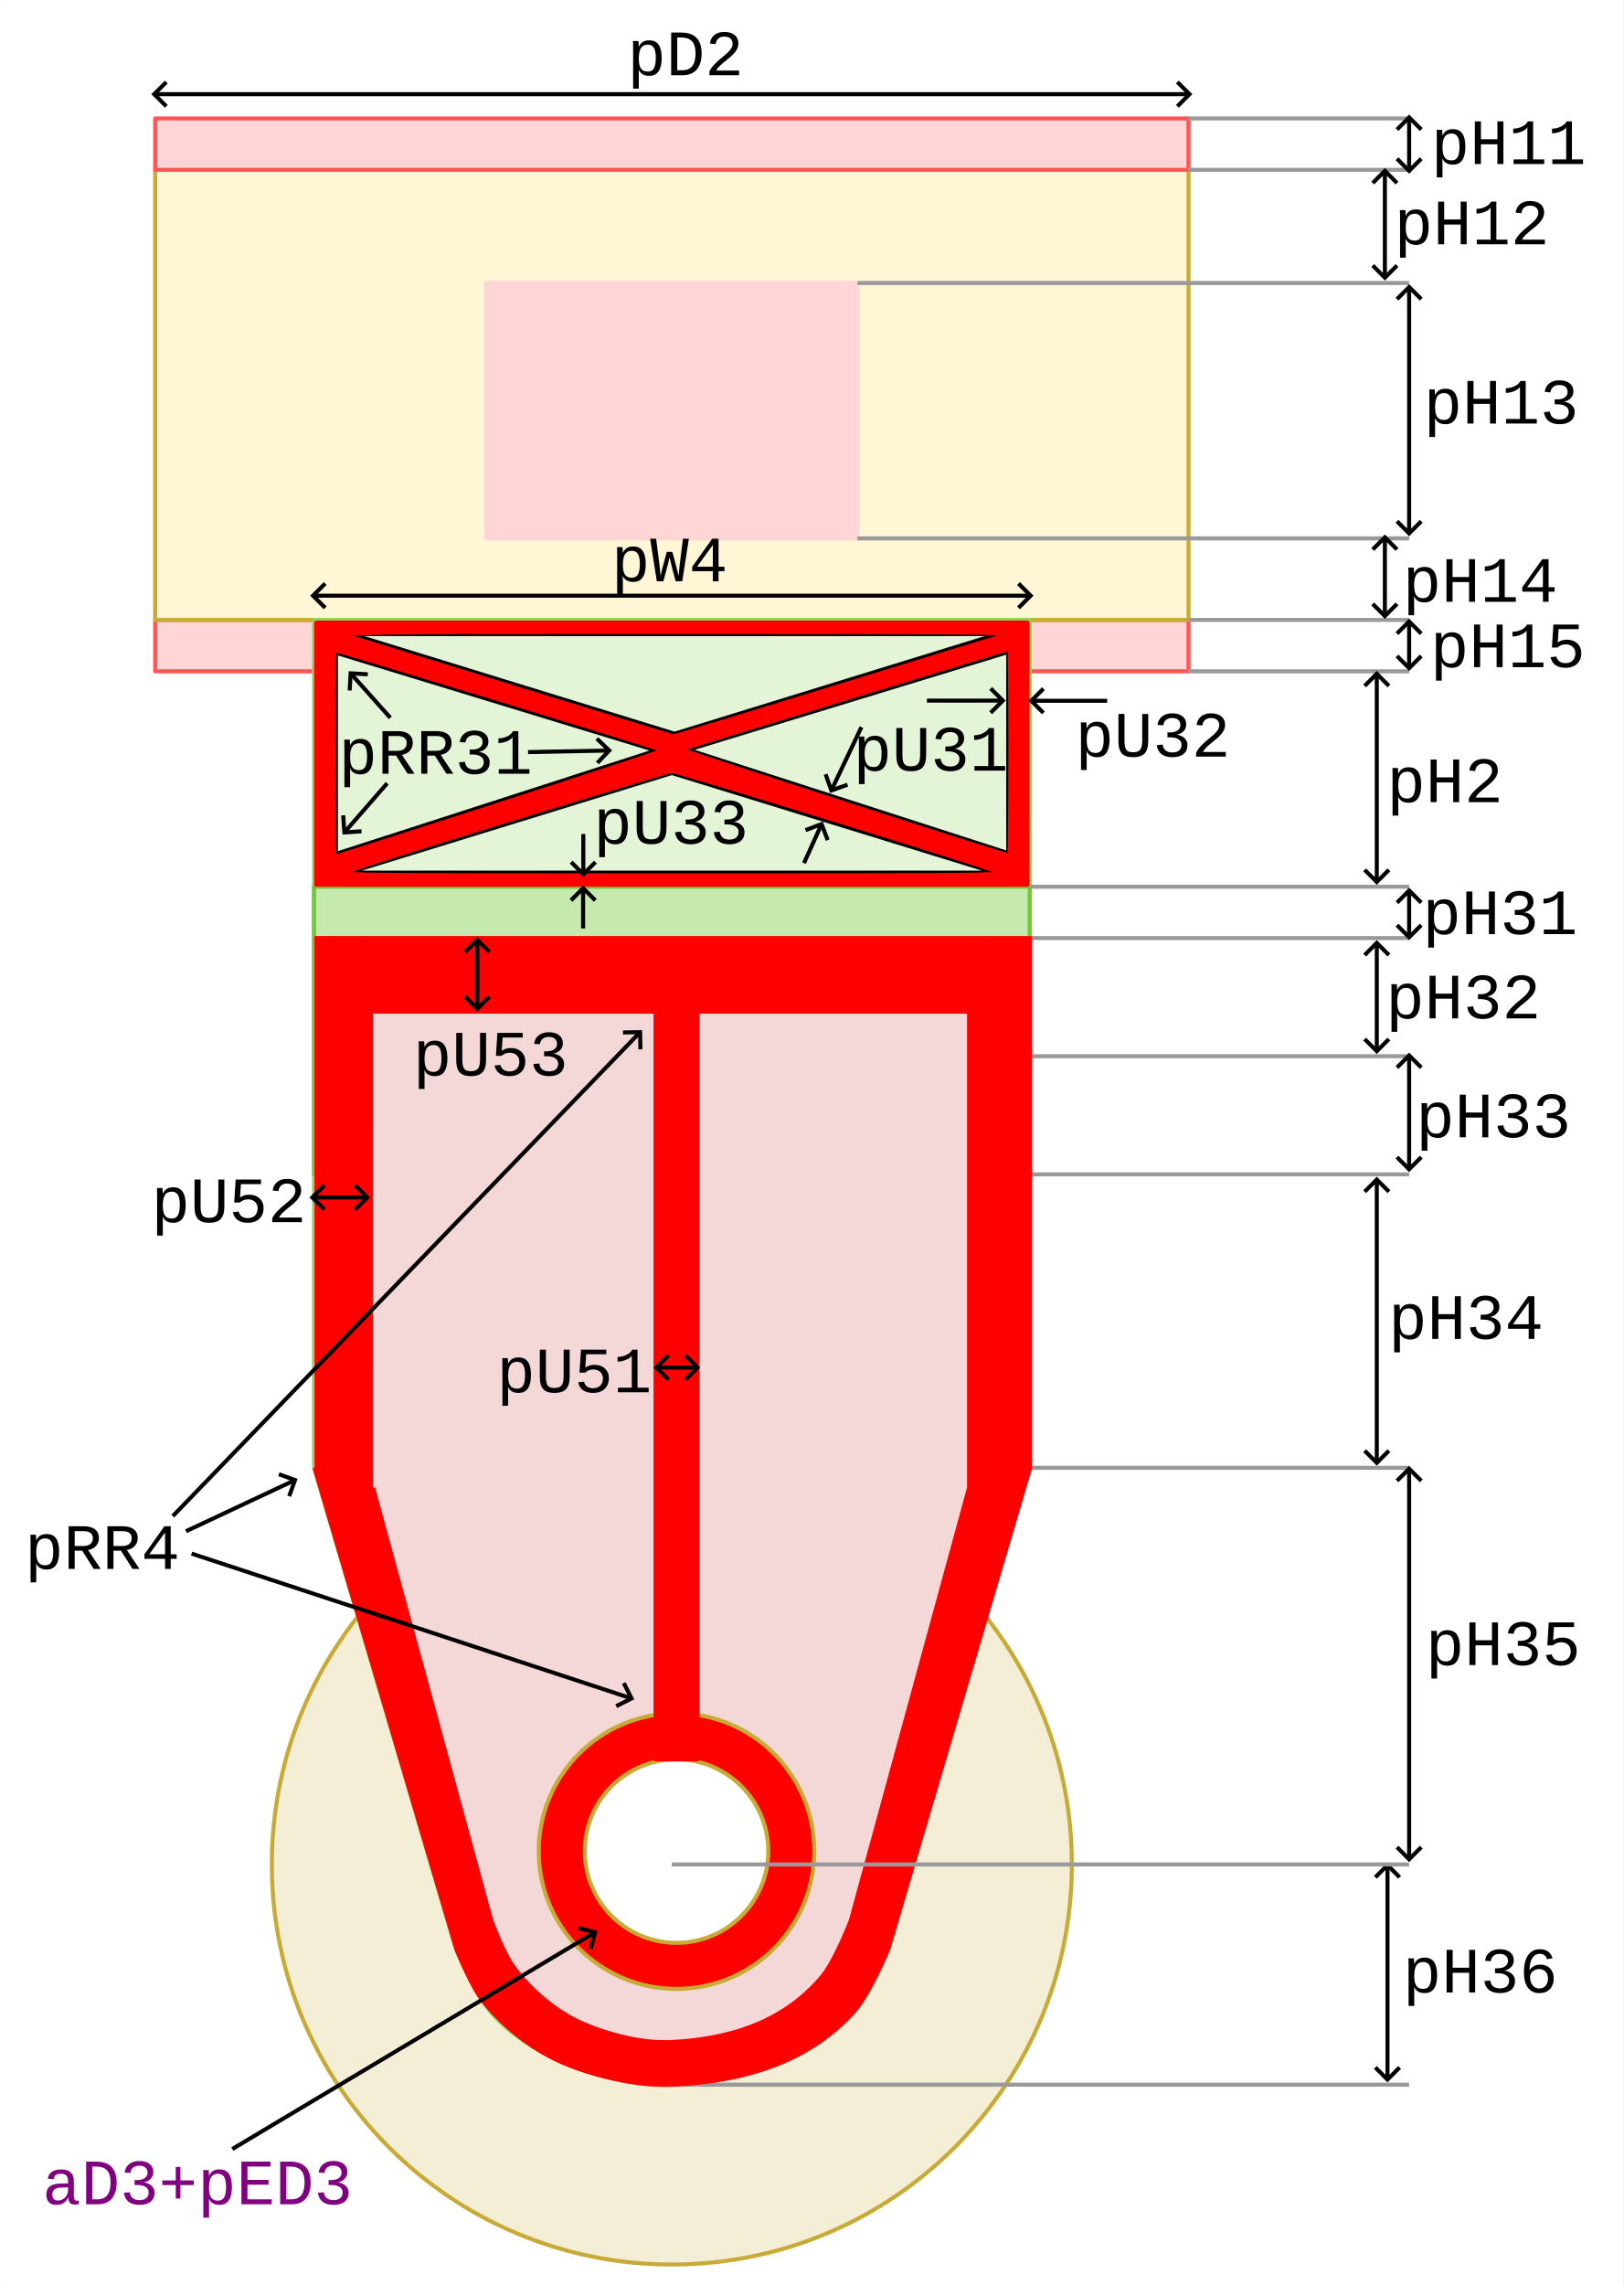
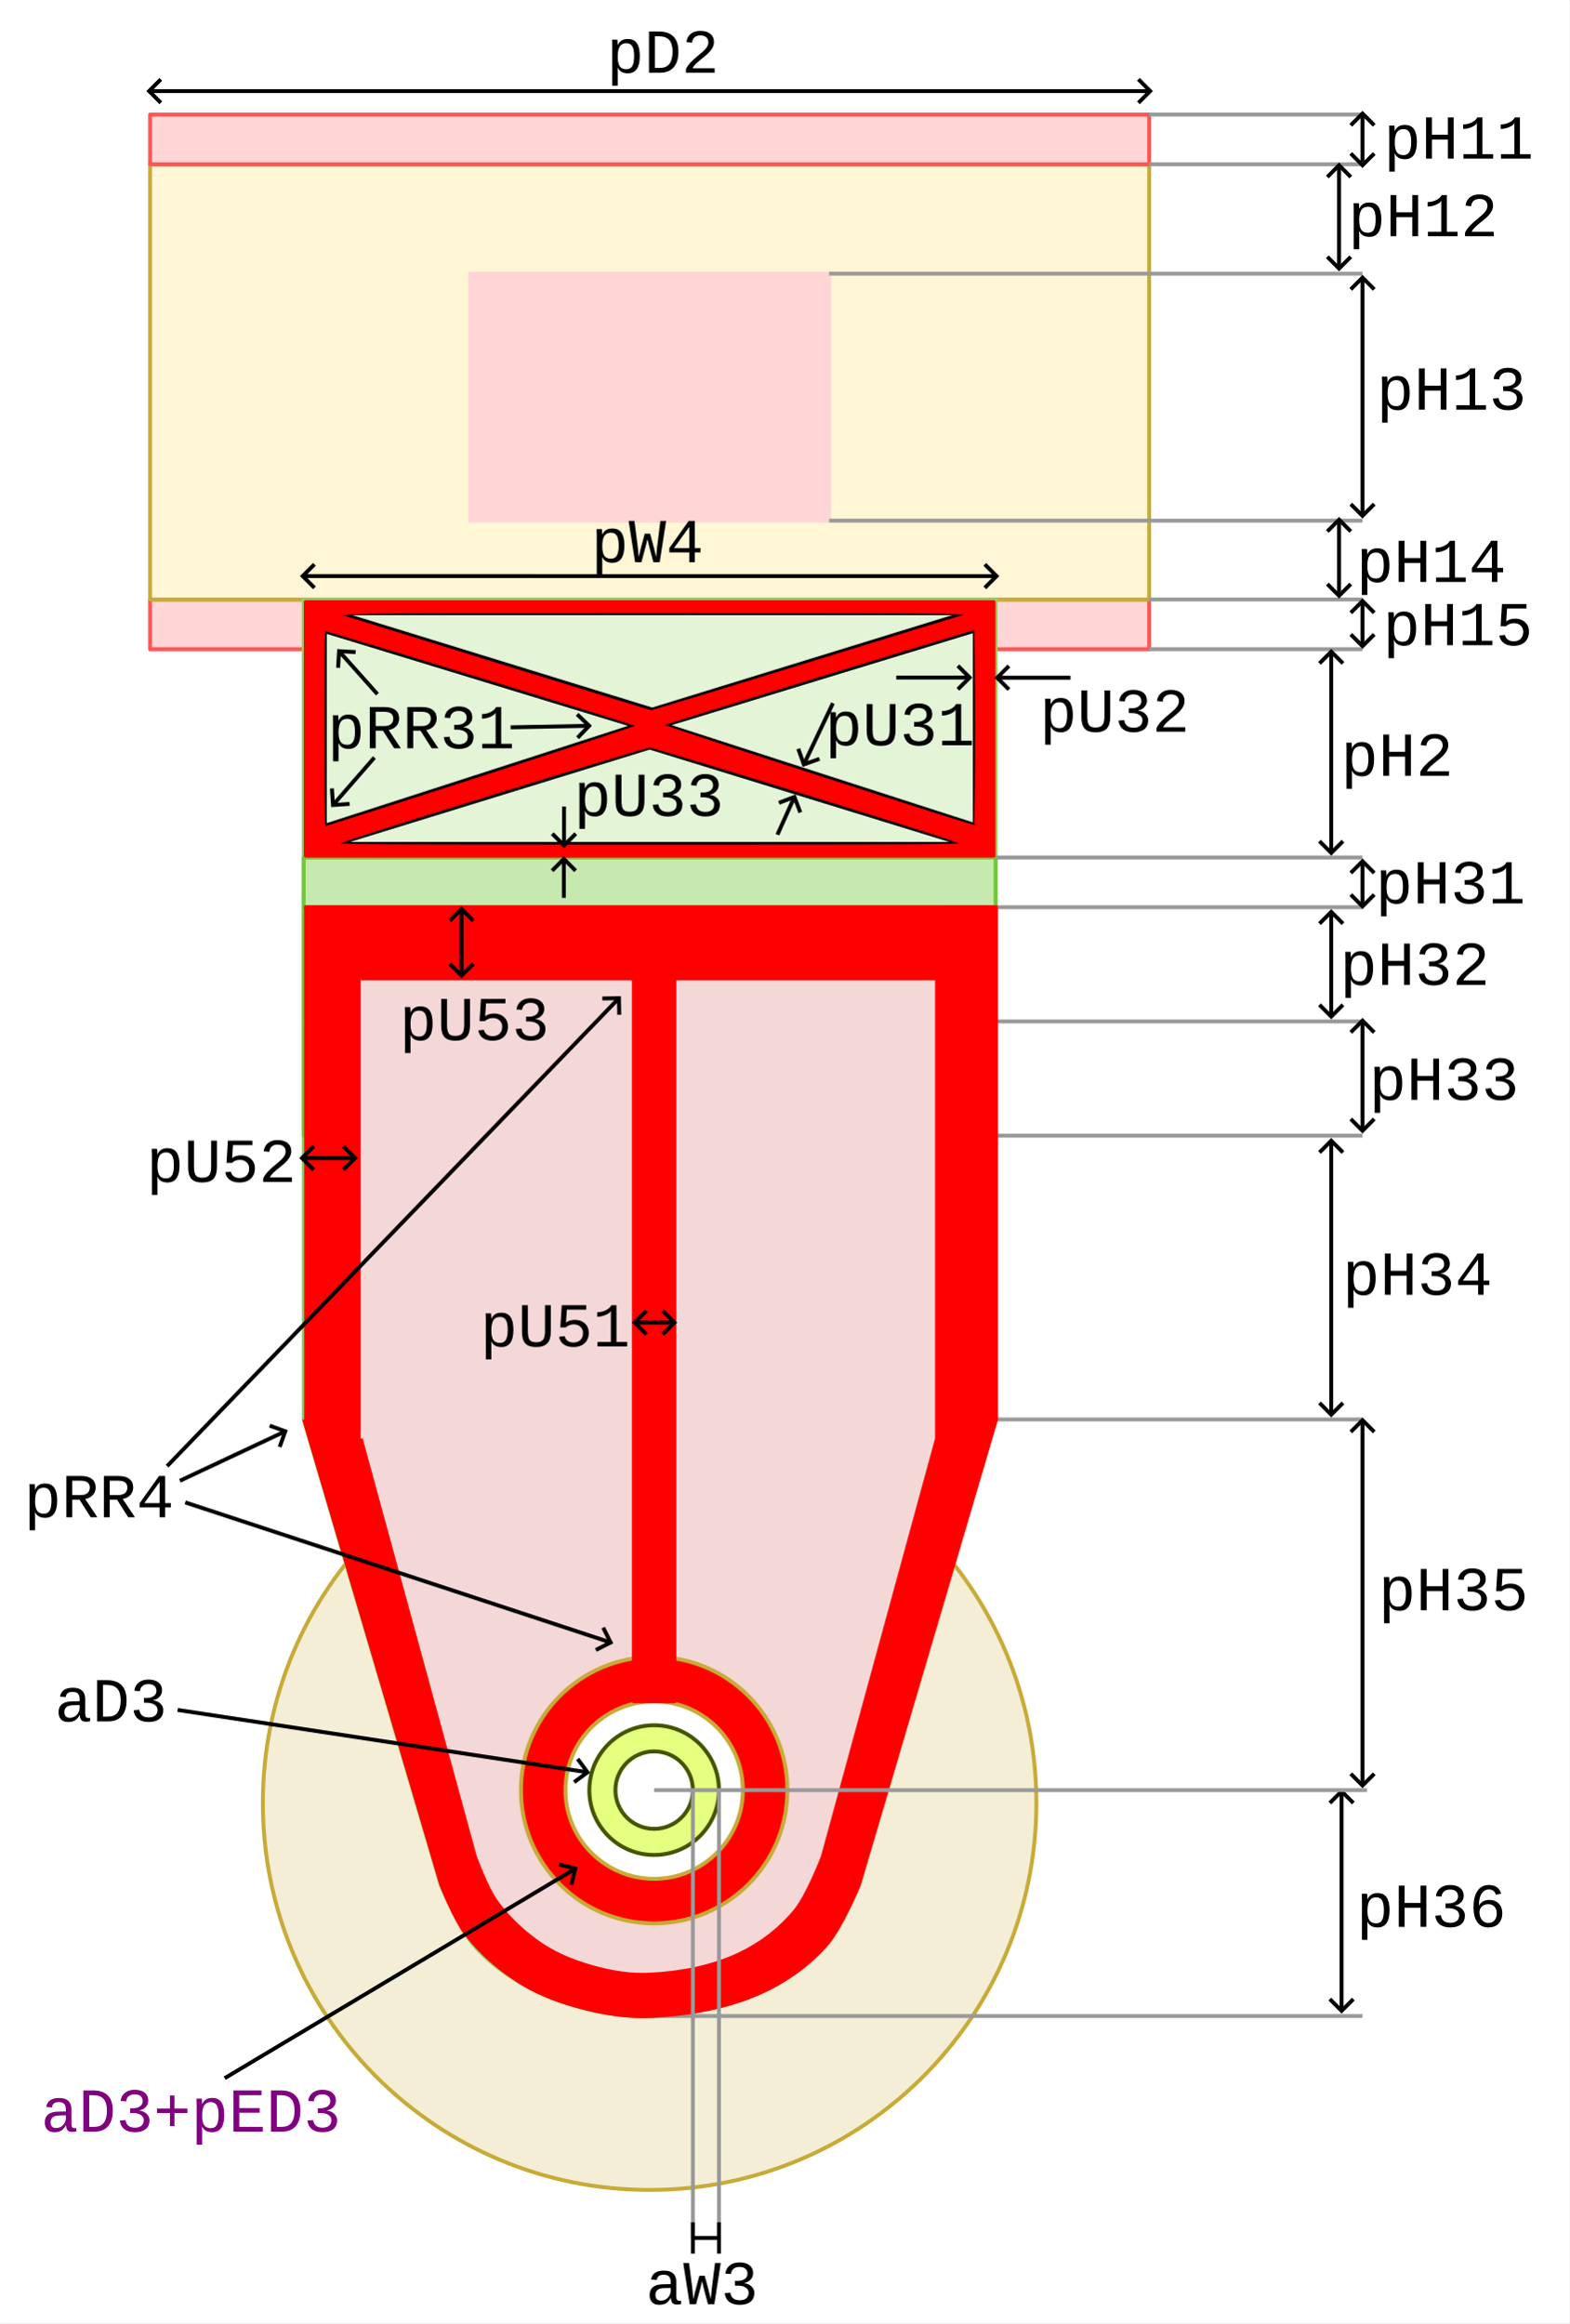
- <svg xmlns="http://www.w3.org/2000/svg" width="401.676" height="565.343" viewBox="0 0 106.277 149.58" version="1.1" id="svg1">
+ <svg xmlns="http://www.w3.org/2000/svg" width="401.676" height="594.334" viewBox="0 0 106.277 157.251" version="1.1" id="svg1">
  <defs id="defs1">
    <rect x="70.967" y="3316.869" width="96.078" height="66.599" id="rect4-7-5" />
    <rect x="91.165" y="3179.303" width="66.599" height="32.923" id="rect92-6" />
    <marker style="overflow:visible" id="ArrowWide-5-6" refX="0" refY="0" orient="auto-start-reverse" markerWidth="1" markerHeight="1" viewBox="0 0 1 1" preserveAspectRatio="xMidYMid">
      <path style="fill:none;stroke:context-stroke;stroke-width:1;stroke-linecap:butt" d="M 3,-3 0,0 3,3" transform="rotate(180,0.125,0)" id="path27-35" />
    </marker>
    <rect x="458.553" y="2773.156" width="70.421" height="42.58" id="rect93-2" />
    <marker style="overflow:visible" id="ArrowWide-4-9" refX="0" refY="0" orient="auto-start-reverse" markerWidth="1" markerHeight="1" viewBox="0 0 1 1" preserveAspectRatio="xMidYMid">
      <path style="fill:none;stroke:context-stroke;stroke-width:1;stroke-linecap:butt" d="M 3,-3 0,0 3,3" transform="rotate(180,0.125,0)" id="path27-7-3" />
    </marker>
    <marker style="overflow:visible" id="ArrowWide-4-4-0" refX="0" refY="0" orient="auto-start-reverse" markerWidth="1" markerHeight="1" viewBox="0 0 1 1" preserveAspectRatio="xMidYMid">
      <path style="fill:none;stroke:context-stroke;stroke-width:1;stroke-linecap:butt" d="M 3,-3 0,0 3,3" transform="rotate(180,0.125,0)" id="path27-7-5-6" />
    </marker>
    <rect x="86.85" y="3008.983" width="42.528" height="36.575" id="rect97-3" />
    <marker style="overflow:visible" id="ArrowWide-4-3-7" refX="0" refY="0" orient="auto-start-reverse" markerWidth="1" markerHeight="1" viewBox="0 0 1 1" preserveAspectRatio="xMidYMid">
      <path style="fill:none;stroke:context-stroke;stroke-width:1;stroke-linecap:butt" d="M 3,-3 0,0 3,3" transform="rotate(180,0.125,0)" id="path27-7-0-5" />
    </marker>
    <marker style="overflow:visible" id="ArrowWide-4-3-3-22" refX="0" refY="0" orient="auto-start-reverse" markerWidth="1" markerHeight="1" viewBox="0 0 1 1" preserveAspectRatio="xMidYMid">
      <path style="fill:none;stroke:context-stroke;stroke-width:1;stroke-linecap:butt" d="M 3,-3 0,0 3,3" transform="rotate(180,0.125,0)" id="path27-7-0-1-89" />
    </marker>
    <marker style="overflow:visible" id="ArrowWide-4-3-9-3" refX="0" refY="0" orient="auto-start-reverse" markerWidth="1" markerHeight="1" viewBox="0 0 1 1" preserveAspectRatio="xMidYMid">
      <path style="fill:none;stroke:context-stroke;stroke-width:1;stroke-linecap:butt" d="M 3,-3 0,0 3,3" transform="rotate(180,0.125,0)" id="path27-7-0-2-6" />
    </marker>
    <marker style="overflow:visible" id="ArrowWide-4-3-3-4-9" refX="0" refY="0" orient="auto-start-reverse" markerWidth="1" markerHeight="1" viewBox="0 0 1 1" preserveAspectRatio="xMidYMid">
      <path style="fill:none;stroke:context-stroke;stroke-width:1;stroke-linecap:butt" d="M 3,-3 0,0 3,3" transform="rotate(180,0.125,0)" id="path27-7-0-1-8-3" />
    </marker>
    <marker style="overflow:visible" id="ArrowWide-4-3-3-2-94" refX="0" refY="0" orient="auto-start-reverse" markerWidth="1" markerHeight="1" viewBox="0 0 1 1" preserveAspectRatio="xMidYMid">
      <path style="fill:none;stroke:context-stroke;stroke-width:1;stroke-linecap:butt" d="M 3,-3 0,0 3,3" transform="rotate(180,0.125,0)" id="path27-7-0-1-6-7" />
    </marker>
    <marker style="overflow:visible" id="ArrowWide-4-3-3-2-9-5" refX="0" refY="0" orient="auto-start-reverse" markerWidth="1" markerHeight="1" viewBox="0 0 1 1" preserveAspectRatio="xMidYMid">
      <path style="fill:none;stroke:context-stroke;stroke-width:1;stroke-linecap:butt" d="M 3,-3 0,0 3,3" transform="rotate(180,0.125,0)" id="path27-7-0-1-6-0-0" />
    </marker>
    <marker style="overflow:visible" id="ArrowWide-4-3-3-2-5-1" refX="0" refY="0" orient="auto-start-reverse" markerWidth="1" markerHeight="1" viewBox="0 0 1 1" preserveAspectRatio="xMidYMid">
      <path style="fill:none;stroke:context-stroke;stroke-width:1;stroke-linecap:butt" d="M 3,-3 0,0 3,3" transform="rotate(180,0.125,0)" id="path27-7-0-1-6-9-0" />
    </marker>
    <marker style="overflow:visible" id="ArrowWide-4-3-3-2-6-3" refX="0" refY="0" orient="auto-start-reverse" markerWidth="1" markerHeight="1" viewBox="0 0 1 1" preserveAspectRatio="xMidYMid">
      <path style="fill:none;stroke:context-stroke;stroke-width:1;stroke-linecap:butt" d="M 3,-3 0,0 3,3" transform="rotate(180,0.125,0)" id="path27-7-0-1-6-3-2" />
    </marker>
    <marker style="overflow:visible" id="ArrowWide-4-3-3-2-3-6" refX="0" refY="0" orient="auto-start-reverse" markerWidth="1" markerHeight="1" viewBox="0 0 1 1" preserveAspectRatio="xMidYMid">
      <path style="fill:none;stroke:context-stroke;stroke-width:1;stroke-linecap:butt" d="M 3,-3 0,0 3,3" transform="rotate(180,0.125,0)" id="path27-7-0-1-6-90-1" />
    </marker>
    <rect x="451.184" y="3282.466" width="56.138" height="32.738" id="rect98-5" />
    <rect x="451.184" y="3282.466" width="50.481" height="26.374" id="rect98-3-4" />
    <rect x="451.184" y="3282.466" width="57.552" height="31.324" id="rect98-9-7" />
    <rect x="451.184" y="3282.466" width="51.895" height="30.617" id="rect98-4-6" />
    <rect x="451.184" y="3282.466" width="56.138" height="27.788" id="rect98-7-5" />
    <rect x="451.184" y="3282.466" width="54.016" height="27.081" id="rect98-74-6" />
    <rect x="451.184" y="3282.466" width="49.774" height="28.495" id="rect98-38-9" />
    <rect x="451.184" y="3282.466" width="58.259" height="30.617" id="rect98-43-3" />
    <rect x="451.184" y="3282.466" width="52.602" height="27.081" id="rect98-43-8-74" />
    <rect x="451.184" y="3282.466" width="59.673" height="27.788" id="rect98-43-8-3-5" />
    <rect x="451.184" y="3282.466" width="63.916" height="22.839" id="rect98-43-8-9-2" />
    <rect x="451.184" y="3282.466" width="46.945" height="27.788" id="rect98-43-8-7-5" />
    <rect x="77.517" y="3078.858" width="40.942" height="38.213" id="rect96-2-1-4" />
    <marker style="overflow:visible" id="ArrowWide-6-2" refX="0" refY="0" orient="auto-start-reverse" markerWidth="1" markerHeight="1" viewBox="0 0 1 1" preserveAspectRatio="xMidYMid">
      <path style="fill:none;stroke:context-stroke;stroke-width:1;stroke-linecap:butt" d="M 3,-3 0,0 3,3" transform="rotate(180,0.125,0)" id="path27-1-0" />
    </marker>
    <rect x="77.517" y="3078.858" width="40.942" height="38.213" id="rect96-2" />
    <marker style="overflow:visible" id="ArrowWide-5-3" refX="0" refY="0" orient="auto-start-reverse" markerWidth="1" markerHeight="1" viewBox="0 0 1 1" preserveAspectRatio="xMidYMid">
      <path style="fill:none;stroke:context-stroke;stroke-width:1;stroke-linecap:butt" d="M 3,-3 0,0 3,3" transform="rotate(180,0.125,0)" id="path27-35-8" />
    </marker>
    <marker style="overflow:visible" id="ArrowWide-6-2-8" refX="0" refY="0" orient="auto-start-reverse" markerWidth="1" markerHeight="1" viewBox="0 0 1 1" preserveAspectRatio="xMidYMid">
      <path style="fill:none;stroke:context-stroke;stroke-width:1;stroke-linecap:butt" d="M 3,-3 0,0 3,3" transform="rotate(180,0.125,0)" id="path27-1-0-3" />
    </marker>
    <rect x="77.517" y="3078.858" width="40.942" height="38.213" id="rect96-2-1" />
    <marker style="overflow:visible" id="ArrowWide-5-3-6" refX="0" refY="0" orient="auto-start-reverse" markerWidth="1" markerHeight="1" viewBox="0 0 1 1" preserveAspectRatio="xMidYMid">
      <path style="fill:none;stroke:context-stroke;stroke-width:1;stroke-linecap:butt" d="M 3,-3 0,0 3,3" transform="rotate(180,0.125,0)" id="path27-35-8-0" />
    </marker>
    <marker style="overflow:visible" id="ArrowWide-6-2-8-4" refX="0" refY="0" orient="auto-start-reverse" markerWidth="1" markerHeight="1" viewBox="0 0 1 1" preserveAspectRatio="xMidYMid">
      <path style="fill:none;stroke:context-stroke;stroke-width:1;stroke-linecap:butt" d="M 3,-3 0,0 3,3" transform="rotate(180,0.125,0)" id="path27-1-0-3-8" />
    </marker>
    <marker style="overflow:visible" id="ArrowWide-59" refX="0" refY="0" orient="auto-start-reverse" markerWidth="1" markerHeight="1" viewBox="0 0 1 1" preserveAspectRatio="xMidYMid">
      <path style="fill:none;stroke:context-stroke;stroke-width:1;stroke-linecap:butt" d="M 3,-3 0,0 3,3" transform="rotate(180,0.125,0)" id="path27-8" />
    </marker>
    <rect x="41.303" y="3770.52" width="57.129" height="28.179" id="rect94" />
    <marker style="overflow:visible" id="ArrowWide-54" refX="0" refY="0" orient="auto-start-reverse" markerWidth="1" markerHeight="1" viewBox="0 0 1 1" preserveAspectRatio="xMidYMid">
      <path style="fill:none;stroke:context-stroke;stroke-width:1;stroke-linecap:butt" d="M 3,-3 0,0 3,3" transform="rotate(180,0.125,0)" id="path27-05" />
    </marker>
    <rect x="45.935" y="3762.8" width="49.795" height="33.197" id="rect100" />
    <marker style="overflow:visible" id="ArrowWide-47" refX="0" refY="0" orient="auto-start-reverse" markerWidth="1" markerHeight="1" viewBox="0 0 1 1" preserveAspectRatio="xMidYMid">
      <path style="fill:none;stroke:context-stroke;stroke-width:1;stroke-linecap:butt" d="M 3,-3 0,0 3,3" transform="rotate(180,0.125,0)" id="path27-75" />
    </marker>
    <rect x="30.881" y="3776.31" width="57.901" height="39.759" id="rect126" />
    <marker style="overflow:visible" id="ArrowWide-3" refX="0" refY="0" orient="auto-start-reverse" markerWidth="1" markerHeight="1" viewBox="0 0 1 1" preserveAspectRatio="xMidYMid">
      <path style="fill:none;stroke:context-stroke;stroke-width:1;stroke-linecap:butt" d="M 3,-3 0,0 3,3" transform="rotate(180,0.125,0)" id="path27-6" />
    </marker>
    <marker style="overflow:visible" id="ArrowWide-47-8" refX="0" refY="0" orient="auto-start-reverse" markerWidth="1" markerHeight="1" viewBox="0 0 1 1" preserveAspectRatio="xMidYMid">
      <path style="fill:none;stroke:context-stroke;stroke-width:1;stroke-linecap:butt" d="M 3,-3 0,0 3,3" transform="rotate(180,0.125,0)" id="path27-75-0" />
    </marker>
    <rect x="47.093" y="3766.274" width="50.181" height="32.039" id="rect127" />
+     <rect x="364" y="7008" width="66.5" height="33" id="rect207-9-8-5" />
+     <marker style="overflow:visible" id="Stop-741" refX="0" refY="0" orient="auto" markerWidth="1" markerHeight="1" viewBox="0 0 1 1" preserveAspectRatio="xMidYMid">
+       <path style="fill:none;stroke:context-stroke;stroke-width:1" d="M 0,4 V -4" id="path23-8" />
+     </marker>
+     <rect x="68.589" y="4470.683" width="52.326" height="29.698" id="rect216-3" />
+     <marker style="overflow:visible" id="ArrowWide-386" refX="0" refY="0" orient="auto-start-reverse" markerWidth="1" markerHeight="1" viewBox="0 0 1 1" preserveAspectRatio="xMidYMid">
+       <path style="fill:none;stroke:context-stroke;stroke-width:1;stroke-linecap:butt" d="M 3,-3 0,0 3,3" transform="rotate(180,0.125,0)" id="path4-0" />
+     </marker>
  </defs>
  <g id="layer1" transform="translate(-33.83148,-874.8967)">
-     <rect style="fill:#ffffff;stroke:#ffffff;stroke-width:0.265;stroke-linejoin:round" id="rect99-4" width="106.012" height="149.316" x="33.964" y="875.029" />
+     <rect style="fill:#ffffff;stroke:#ffffff;stroke-width:0.265;stroke-linejoin:round" id="rect99-4" width="106.012" height="156.986" x="33.964" y="875.029" />
    <rect style="fill:#ffd5d5;stroke:#ff5555;stroke-width:0.265;stroke-linejoin:round" id="rect15-5-6-9-6-4" width="67.652" height="3.364" x="43.991" y="915.479" />
    <circle style="fill:#f4eed7;stroke:#c8ab37;stroke-width:0.265;stroke-linejoin:round" id="path20-53-3" cx="77.816" cy="996.948" r="26.188" />
    <circle style="fill:#fff6d5;stroke:#c8ab37;stroke-width:0.265;stroke-linejoin:round" id="path20-5-0" cx="77.816" cy="996.948" r="14.415" />
    <rect style="fill:#fff6d5;stroke:#c8ab37;stroke-width:0.265;stroke-linejoin:round" id="rect20-7" width="67.652" height="29.465" x="43.991" y="886.014" />
    <path style="fill:#ffffff;stroke:#c8ab37;stroke-width:0.265;stroke-linejoin:round" d="m 54.392,958.571 9.284,41.175" id="path21-8" />
    <path style="fill:#ffffff;stroke:#c8ab37;stroke-width:0.265;stroke-linejoin:round" d="m 101.241,958.571 -9.284,41.175" id="path21-7-6" />
    <path style="fill:#e3f4d7;stroke:#8dd35f;stroke-width:0.265;stroke-linejoin:round" d="m 54.392,915.478 v 55.504 l 9.284,31.498 c 0,0 1.172,2.831 2.22,4.059 0.853,1 1.981,1.877 3.227,2.596 1.264,0.729 2.705,1.303 4.208,1.684 1.437,0.364 2.974,0.613 4.486,0.548 2.564,-0.11 5.186,-0.609 7.423,-1.574 1.792,-0.773 3.318,-1.948 4.489,-3.243 1.094,-1.209 2.229,-4.069 2.229,-4.069 l 9.284,-31.498 v -55.504 z" id="path25-8-5" />
    <circle style="fill:#ff0000;stroke:#c8ab37;stroke-width:0.265;stroke-linejoin:round" id="path20-8-5" cx="77.816" cy="996.948" r="9.021" />
    <circle style="fill:#ffffff;stroke:#c8ab37;stroke-width:0.265;stroke-linejoin:round" id="path20-8" cx="77.816" cy="996.948" r="6.006" />
    <rect style="fill:#ffd5d5;stroke:#ff5555;stroke-width:0.265;stroke-linejoin:round" id="rect15-5-6-9-4" width="67.652" height="3.364" x="43.991" y="882.65" />
    <rect style="fill:#ffd5d5;stroke:#ffd5d5;stroke-width:0.265;stroke-linejoin:round" id="rect45-8-3" width="24.303" height="16.717" x="65.665" y="893.422" />
    <rect style="fill:#c6e9af;stroke:#71c837;stroke-width:0.265;stroke-linejoin:round" id="rect90-1" width="46.85" height="3.364" x="54.392" y="932.941" />
    <rect style="fill:#c6e9af;stroke:#71c837;stroke-width:0.265;stroke-linejoin:round" id="rect90-8-4" width="7.734" height="3.364" x="-944.038" y="97.877" transform="rotate(-90)" />
    <rect style="fill:#aade87;stroke:#71c837;stroke-width:0.265;stroke-linejoin:round" id="rect90-8-8-9" width="7.734" height="3.364" x="-951.772" y="97.877" transform="rotate(-90)" />
    <rect style="fill:#c6e9af;stroke:#71c837;stroke-width:0.265;stroke-linejoin:round" id="rect90-8-6-2" width="7.734" height="3.364" x="-944.038" y="54.392" transform="rotate(-90)" />
    <rect style="fill:#aade87;stroke:#71c837;stroke-width:0.265;stroke-linejoin:round" id="rect90-8-8-4-0" width="7.734" height="3.364" x="-951.772" y="54.392" transform="rotate(-90)" />
    <text xml:space="preserve" transform="matrix(0.2645833,0,0,0.2645833,17.82173,137.8359)" id="text3-6" style="font-size:16px;line-height:normal;font-family:'Liberation Mono';-inkscape-font-specification:'Liberation Mono';text-decoration-color:#000000;white-space:pre;shape-inside:url(#rect4-7-5);display:inline;fill:#800080;stroke-width:1;-inkscape-stroke:none;stop-color:#000000">
      <tspan x="70.967" y="3331.106" id="tspan1">aD3+pED3</tspan>
    </text>
    <path style="fill:#ffffff;stroke:#999999;stroke-width:0.265;stroke-linejoin:round" d="m 111.642,882.65 h 14.444" id="path67-9" />
    <path style="fill:#ffffff;stroke:#999999;stroke-width:0.265;stroke-linejoin:round" d="m 111.642,886.014 h 14.444" id="path67-3-26" />
    <path style="fill:#ffffff;stroke:#999999;stroke-width:0.265;stroke-linejoin:round" d="m 89.968,893.422 h 36.118" id="path67-1-6" />
    <path style="fill:#ffffff;stroke:#999999;stroke-width:0.265;stroke-linejoin:round" d="m 89.968,910.139 h 36.118" id="path67-1-3-4" />
    <path style="fill:#ffffff;stroke:#999999;stroke-width:0.265;stroke-linejoin:round" d="m 111.642,915.478 h 14.444" id="path67-3-6-9" />
    <path style="fill:#ffffff;stroke:#999999;stroke-width:0.265;stroke-linejoin:round" d="m 111.642,918.842 h 14.444" id="path67-3-2-5" />
    <path style="fill:#ffffff;stroke:#999999;stroke-width:0.265;stroke-linejoin:round" d="m 101.241,932.941 h 24.844" id="path67-3-5-04" />
    <path style="fill:#ffffff;stroke:#999999;stroke-width:0.265;stroke-linejoin:round" d="m 101.241,936.305 h 24.844" id="path67-3-5-9-8" />
    <path style="fill:#ffffff;stroke:#999999;stroke-width:0.265;stroke-linejoin:round" d="m 101.241,944.038 h 24.844" id="path67-3-5-2-7" />
    <path style="fill:#ffffff;stroke:#999999;stroke-width:0.265;stroke-linejoin:round" d="m 101.241,951.772 h 24.844" id="path67-3-5-4-1" />
    <path style="fill:#ffffff;stroke:#999999;stroke-width:0.265;stroke-linejoin:round" d="m 101.241,970.982 h 24.844" id="path67-3-5-0-7" />
    <path style="fill:#ffffff;stroke:#999999;stroke-width:0.265;stroke-linejoin:round" d="m 77.816,1011.363 h 48.269" id="path67-3-5-6-1-7" />
    <text xml:space="preserve" transform="matrix(0.2645833,0,0,0.2645833,11.32817,132.643)" id="text89-2" style="font-size:16px;line-height:normal;font-family:'Liberation Mono';-inkscape-font-specification:'Liberation Mono';text-decoration-color:#000000;white-space:pre;shape-inside:url(#rect92-6);display:inline;fill:#000000;stroke-width:1;-inkscape-stroke:none;stop-color:#000000">
      <tspan x="91.164" y="3193.539" id="tspan2">pRR4</tspan>
    </text>
    <path style="fill:#ffffff;stroke:#000000;stroke-width:0.265;stroke-linejoin:round;marker-start:url(#ArrowWide-5-6)" d="m 53.086,971.812 -7.077,3.322" id="path92-2" />
    <path style="fill:#ffffff;stroke:#000000;stroke-width:0.265;stroke-linejoin:round;marker-start:url(#ArrowWide-5-6);marker-end:url(#ArrowWide-5-6)" d="m 43.991,881.062 h 67.652" id="path93-6" />
    <text xml:space="preserve" transform="matrix(0.2645833,0,0,0.2645833,-46.42831,142.3202)" id="text93-1" style="font-size:16px;line-height:normal;font-family:'Liberation Mono';-inkscape-font-specification:'Liberation Mono';text-decoration-color:#000000;white-space:pre;shape-inside:url(#rect93-2);display:inline;fill:#000000;stroke-width:1;-inkscape-stroke:none;stop-color:#000000">
      <tspan x="458.553" y="2787.393" id="tspan3">pD2</tspan>
    </text>
    <path style="fill:#ffffff;stroke:#000000;stroke-width:0.265;stroke-linejoin:round;marker-start:url(#ArrowWide-5-6);marker-end:url(#ArrowWide-5-6)" d="m 126.086,882.65 v 3.364" id="path94-6" />
    <path style="fill:#ffffff;stroke:#000000;stroke-width:0.265;stroke-linejoin:round;marker-start:url(#ArrowWide-4-9);marker-end:url(#ArrowWide-4-9)" d="m 124.498,886.149 v 6.858" id="path94-9-1" />
    <path style="fill:#ffffff;stroke:#000000;stroke-width:0.265;stroke-linejoin:round;marker-start:url(#ArrowWide-4-4-0);marker-end:url(#ArrowWide-4-4-0)" d="m 126.086,893.753 v 15.995" id="path94-9-7-5" />
    <path style="fill:#ffffff;stroke:#000000;stroke-width:0.265;stroke-linejoin:round;marker-start:url(#ArrowWide-5-6);marker-end:url(#ArrowWide-5-6)" d="m 54.392,913.891 46.85,2.4e-4" id="path95-9" />
    <text xml:space="preserve" transform="matrix(0.2645833,0,0,0.2645833,50.87373,113.0561)" id="text97-0" style="font-size:16px;line-height:normal;font-family:'Liberation Mono';-inkscape-font-specification:'Liberation Mono';text-decoration-color:#000000;white-space:pre;shape-inside:url(#rect97-3);display:inline;fill:#000000;stroke-width:1;-inkscape-stroke:none;stop-color:#000000">
      <tspan x="86.85" y="3023.221" id="tspan4">pW4</tspan>
    </text>
    <path style="fill:#ffffff;stroke:#000000;stroke-width:0.265;stroke-linejoin:round;marker-start:url(#ArrowWide-4-3-7);marker-end:url(#ArrowWide-4-3-7)" d="m 124.498,910.139 v 5.02" id="path94-9-8-91" />
    <path style="fill:#ffffff;stroke:#000000;stroke-width:0.265;stroke-linejoin:round;marker-start:url(#ArrowWide-4-3-3-22);marker-end:url(#ArrowWide-4-3-3-22)" d="m 126.086,915.645 v 2.924" id="path94-9-8-0-7" />
    <path style="fill:#ffffff;stroke:#000000;stroke-width:0.265;stroke-linejoin:round;marker-start:url(#ArrowWide-4-3-9-3);marker-end:url(#ArrowWide-4-3-9-3)" d="m 123.969,919.071 v 13.495" id="path94-9-8-9-7" />
    <path style="fill:#ffffff;stroke:#000000;stroke-width:0.265;stroke-linejoin:round;marker-start:url(#ArrowWide-4-3-3-4-9);marker-end:url(#ArrowWide-4-3-3-4-9)" d="m 126.086,933.26 v 2.924" id="path94-9-8-0-2-1" />
    <path style="fill:#ffffff;stroke:#000000;stroke-width:0.265;stroke-linejoin:round;marker-start:url(#ArrowWide-4-3-3-2-94);marker-end:url(#ArrowWide-4-3-3-2-94)" d="m 123.969,936.689 v 6.954" id="path94-9-8-0-5-15" />
    <path style="fill:#ffffff;stroke:#000000;stroke-width:0.265;stroke-linejoin:round;marker-start:url(#ArrowWide-4-3-3-2-9-5);marker-end:url(#ArrowWide-4-3-3-2-9-5)" d="m 126.086,944.052 v 7.321" id="path94-9-8-0-5-7-9" />
    <path style="fill:#ffffff;stroke:#000000;stroke-width:0.265;stroke-linejoin:round;marker-start:url(#ArrowWide-4-3-3-2-5-1);marker-end:url(#ArrowWide-4-3-3-2-5-1)" d="m 123.969,952.18 v 18.411" id="path94-9-8-0-5-73-7" />
-     <path style="fill:#ffffff;stroke:#000000;stroke-width:0.265;stroke-linejoin:round;marker-start:url(#ArrowWide-4-3-3-2-6-3);marker-end:url(#ArrowWide-4-3-3-2-6-3)" d="m 126.086,971.108 v 25.434" id="path94-9-8-0-5-1-7" />
-     <path style="fill:#ffffff;stroke:#000000;stroke-width:0.265;stroke-linejoin:round;marker-start:url(#ArrowWide-4-3-3-2-3-6);marker-end:url(#ArrowWide-4-3-3-2-3-6)" d="m 124.669,997.058 v 13.905" id="path94-9-8-0-5-0-6" />
+     <path style="fill:#ffffff;stroke:#000000;stroke-width:0.265;stroke-linejoin:round;marker-start:url(#ArrowWide-4-3-3-2-6-3);marker-end:url(#ArrowWide-4-3-3-2-6-3)" d="M 126.086,971.099 V 995.696" id="path94-9-8-0-5-1-7" />
+     <path style="fill:#ffffff;stroke:#000000;stroke-width:0.265;stroke-linejoin:round;marker-start:url(#ArrowWide-4-3-3-2-3-6);marker-end:url(#ArrowWide-4-3-3-2-3-6)" d="m 124.669,996.218 v 14.731" id="path94-9-8-0-5-0-6" />
    <text xml:space="preserve" transform="matrix(0.2645833,0,0,0.2645833,6.289256,133.0763)" id="text98-73" style="font-size:16px;line-height:normal;font-family:'Liberation Mono';-inkscape-font-specification:'Liberation Mono';text-decoration-color:#000000;white-space:pre;shape-inside:url(#rect98-5);display:inline;fill:#000000;stroke-width:1;-inkscape-stroke:none;stop-color:#000000">
      <tspan x="451.184" y="3296.701" id="tspan5">pH36</tspan>
    </text>
    <text xml:space="preserve" transform="matrix(0.2645833,0,0,0.2645833,7.783474,111.6424)" id="text98-6-6" style="font-size:16px;line-height:normal;font-family:'Liberation Mono';-inkscape-font-specification:'Liberation Mono';text-decoration-color:#000000;white-space:pre;shape-inside:url(#rect98-3-4);display:inline;fill:#000000;stroke-width:1;-inkscape-stroke:none;stop-color:#000000">
      <tspan x="451.184" y="3296.701" id="tspan6">pH35</tspan>
    </text>
    <g id="layer1-4-5" transform="translate(7.082368,89.71268)">
      <text xml:space="preserve" transform="matrix(0.2645833,0,0,0.2645833,-1.733222,0.5777408)" id="text98-8-6" style="font-size:16px;line-height:normal;font-family:'Liberation Mono';-inkscape-font-specification:'Liberation Mono';text-decoration-color:#000000;white-space:pre;shape-inside:url(#rect98-9-7);display:inline;fill:#000000;stroke-width:1;-inkscape-stroke:none;stop-color:#000000">
        <tspan x="451.184" y="3296.701" id="tspan7">pH34</tspan>
      </text>
    </g>
    <g id="layer1-44-3" transform="translate(8.881372,76.51664)">
      <text xml:space="preserve" transform="matrix(0.2645833,0,0,0.2645833,-1.733222,0.5777408)" id="text98-7-9" style="font-size:16px;line-height:normal;font-family:'Liberation Mono';-inkscape-font-specification:'Liberation Mono';text-decoration-color:#000000;white-space:pre;shape-inside:url(#rect98-4-6);display:inline;fill:#000000;stroke-width:1;-inkscape-stroke:none;stop-color:#000000">
        <tspan x="451.184" y="3296.701" id="tspan8">pH33</tspan>
      </text>
    </g>
    <g id="layer1-9-4" transform="translate(6.905921,68.73306)">
      <text xml:space="preserve" transform="matrix(0.2645833,0,0,0.2645833,-1.733222,0.5777408)" id="text98-62-8" style="font-size:16px;line-height:normal;font-family:'Liberation Mono';-inkscape-font-specification:'Liberation Mono';text-decoration-color:#000000;white-space:pre;shape-inside:url(#rect98-7-5);display:inline;fill:#000000;stroke-width:1;-inkscape-stroke:none;stop-color:#000000">
        <tspan x="451.184" y="3296.701" id="tspan9">pH32</tspan>
      </text>
    </g>
    <g id="layer1-8-1" transform="translate(9.313389,63.21719)">
      <text xml:space="preserve" transform="matrix(0.2645833,0,0,0.2645833,-1.733222,0.5777408)" id="text98-5-2" style="font-size:16px;line-height:normal;font-family:'Liberation Mono';-inkscape-font-specification:'Liberation Mono';text-decoration-color:#000000;white-space:pre;shape-inside:url(#rect98-74-6);display:inline;fill:#000000;stroke-width:1;-inkscape-stroke:none;stop-color:#000000">
        <tspan x="451.184" y="3296.701" id="tspan10">pH31</tspan>
      </text>
    </g>
    <text xml:space="preserve" transform="matrix(0.2645833,0,0,0.2645833,5.242343,55.15456)" id="text98-1-9" style="font-size:16px;line-height:normal;font-family:'Liberation Mono';-inkscape-font-specification:'Liberation Mono';text-decoration-color:#000000;white-space:pre;shape-inside:url(#rect98-38-9);display:inline;fill:#000000;stroke-width:1;-inkscape-stroke:none;stop-color:#000000">
      <tspan x="451.184" y="3296.701" id="tspan11">pH2</tspan>
    </text>
    <text xml:space="preserve" transform="matrix(0.2645833,0,0,0.2645833,8.13877,13.38095)" id="text98-86-3" style="font-size:16px;line-height:normal;font-family:'Liberation Mono';-inkscape-font-specification:'Liberation Mono';text-decoration-color:#000000;white-space:pre;shape-inside:url(#rect98-43-3);display:inline;fill:#000000;stroke-width:1;-inkscape-stroke:none;stop-color:#000000">
      <tspan x="451.184" y="3296.701" id="tspan12">pH11</tspan>
    </text>
    <text xml:space="preserve" transform="matrix(0.2645833,0,0,0.2645833,5.732583,18.63434)" id="text98-86-7-90" style="font-size:16px;line-height:normal;font-family:'Liberation Mono';-inkscape-font-specification:'Liberation Mono';text-decoration-color:#000000;white-space:pre;shape-inside:url(#rect98-43-8-74);display:inline;fill:#000000;stroke-width:1;-inkscape-stroke:none;stop-color:#000000">
      <tspan x="451.184" y="3296.701" id="tspan13">pH12</tspan>
    </text>
    <text xml:space="preserve" transform="matrix(0.2645833,0,0,0.2645833,7.653027,30.37251)" id="text98-86-7-5-8" style="font-size:16px;line-height:normal;font-family:'Liberation Mono';-inkscape-font-specification:'Liberation Mono';text-decoration-color:#000000;white-space:pre;shape-inside:url(#rect98-43-8-3-5);display:inline;fill:#000000;stroke-width:1;-inkscape-stroke:none;stop-color:#000000">
      <tspan x="451.184" y="3296.701" id="tspan14">pH13</tspan>
    </text>
    <text xml:space="preserve" transform="matrix(0.2645833,0,0,0.2645833,6.281536,42.03911)" id="text98-86-7-9-8" style="font-size:16px;line-height:normal;font-family:'Liberation Mono';-inkscape-font-specification:'Liberation Mono';text-decoration-color:#000000;white-space:pre;shape-inside:url(#rect98-43-8-9-2);display:inline;fill:#000000;stroke-width:1;-inkscape-stroke:none;stop-color:#000000">
      <tspan x="451.184" y="3296.701" id="tspan15">pH14</tspan>
    </text>
    <text xml:space="preserve" transform="matrix(0.2645833,0,0,0.2645833,8.086975,46.31908)" id="text98-86-7-4-5" style="font-size:16px;line-height:normal;font-family:'Liberation Mono';-inkscape-font-specification:'Liberation Mono';text-decoration-color:#000000;white-space:pre;shape-inside:url(#rect98-43-8-7-5);display:inline;fill:#000000;stroke-width:1;-inkscape-stroke:none;stop-color:#000000">
      <tspan x="451.184" y="3296.701" id="tspan16">pH15</tspan>
    </text>
    <path style="fill:none;stroke:#000000;stroke-width:0.265;stroke-linejoin:round" d="m 56.639,932.022 42.356,-10e-5 -21.178,-6.524 z" id="path47-0" />
    <path style="fill:none;stroke:#000000;stroke-width:0.265;stroke-linejoin:round" d="m 55.822,917.623 20.973,6.402 -20.974,6.771 z" id="path48-4" />
    <path style="fill:none;stroke:#000000;stroke-width:0.265;stroke-linejoin:round" d="m 56.812,916.405 42.356,10e-5 -21.178,6.524 z" id="path41-0" />
    <path style="fill:none;stroke:#000000;stroke-width:0.265;stroke-linejoin:round" d="m 99.839,917.575 -20.973,6.402 20.974,6.771 z" id="path42-7" />
    <path style="fill:#ff0000;stroke:#ff0000;stroke-width:0.265;stroke-linejoin:round" d="m 54.533,924.232 v -8.579 h 23.286 23.286 v 8.579 8.579 H 77.819 54.533 Z m 44.613,7.796 c -0.025,-0.13 -2.484,-0.926 -10.553,-3.416 -5.786,-1.786 -10.634,-3.246 -10.775,-3.246 -0.14,0 -4.989,1.461 -10.775,3.246 -8.069,2.49 -10.527,3.286 -10.553,3.416 -0.031,0.158 1.464,0.17 21.327,0.17 19.863,0 21.358,-0.012 21.327,-0.17 z m -32.775,-4.435 c 5.763,-1.859 10.521,-3.421 10.574,-3.472 0.061,-0.059 0.061,-0.128 0,-0.187 -0.122,-0.118 -20.829,-6.442 -21.094,-6.442 -0.19,0 -0.195,0.178 -0.195,6.741 0,5.056 0.03,6.741 0.119,6.741 0.065,0 4.834,-1.521 10.596,-3.38 z m 33.61,-3.469 c 0,-3.704 -0.034,-6.736 -0.077,-6.737 -0.166,-0.005 -21.022,6.378 -21.145,6.471 -0.091,0.068 -0.099,0.132 -0.027,0.205 0.136,0.136 21.071,6.899 21.172,6.84 0.042,-0.025 0.077,-3.075 0.077,-6.779 z m -11.319,-4.283 c 5.832,-1.798 10.627,-3.268 10.655,-3.268 0.028,0 0.051,-0.069 0.051,-0.153 0,-0.136 -2.44,-0.153 -21.345,-0.153 -23.617,0 -22.446,-0.036 -20.299,0.62 0.576,0.176 5.321,1.642 10.545,3.259 5.224,1.617 9.564,2.945 9.643,2.952 0.08,0.007 4.917,-1.459 10.749,-3.256 z" id="path49-8" />
    <path style="fill:#ff0000;stroke:#ff0000;stroke-width:0.265;stroke-linejoin:round" d="m 54.424,970.982 9.284,31.498 c 0,0 0.932,2.351 1.696,3.338 1.021,1.32 2.33,2.441 3.751,3.317 1.286,0.793 2.744,1.309 4.208,1.684 1.459,0.374 2.981,0.611 4.486,0.545 2.527,-0.111 5.111,-0.547 7.423,-1.571 1.688,-0.748 3.267,-1.859 4.489,-3.243 1.024,-1.16 2.229,-4.069 2.229,-4.069 l 9.284,-31.498 1e-5,-34.677 -46.85,10e-5" id="path50-8" />
    <path style="fill:#f4d7d7;stroke:#ff0000;stroke-width:0.265;stroke-linejoin:round" d="m 58.253,972.283 7.733,28.306 c 0,0 0.776,2.113 1.412,3 0.851,1.186 1.941,2.194 3.124,2.981 1.071,0.712 2.286,1.176 3.505,1.513 1.216,0.336 2.483,0.549 3.737,0.489 2.104,-0.1 4.257,-0.491 6.183,-1.412 1.406,-0.672 2.721,-1.67 3.739,-2.914 0.853,-1.042 1.857,-3.657 1.857,-3.657 l 7.733,-28.306 1e-5,-31.164 -39.022,10e-5" id="path44-7" />
    <text xml:space="preserve" transform="matrix(0.2645833,0,0,0.2645833,40.35772,126.92)" id="text96-9-3-3" style="font-size:16px;line-height:normal;font-family:'Liberation Mono';-inkscape-font-specification:'Liberation Mono';text-decoration-color:#000000;white-space:pre;shape-inside:url(#rect96-2-1-4);display:inline;fill:#000000;stroke-width:1;-inkscape-stroke:none;stop-color:#000000">
      <tspan x="77.518" y="3093.094" id="tspan17">pU53</tspan>
    </text>
    <circle style="fill:#ff0000;stroke:#c8ab37;stroke-width:0.265;stroke-linejoin:round" id="path20-8-5-8" cx="78.122" cy="996.073" r="9.021" />
    <circle style="fill:#ffffff;stroke:#c8ab37;stroke-width:0.265;stroke-linejoin:round" id="path20-8-59" cx="78.122" cy="996.073" r="6.006" />
    <rect style="fill:#ff0000;stroke:#ff0000;stroke-width:0.265;stroke-linejoin:round" id="rect46" width="2.744" height="50.889" x="76.75" y="939.178" />
    <path style="fill:#ffffff;stroke:#000000;stroke-width:0.265;stroke-linejoin:round;marker-start:url(#ArrowWide-5-6)" d="m 72.729,1001.421 -23.687,14.155" id="path66-8" />
-     <path style="fill:#ffffff;stroke:#999999;stroke-width:0.265;stroke-linejoin:round" d="m 77.816,996.948 h 48.269" id="path67-3-5-6-2" />
    <path style="fill:#ffffff;stroke:#000000;stroke-width:0.265;stroke-linejoin:round;marker-start:url(#ArrowWide-5-6);marker-end:url(#ArrowWide-6-2)" d="m 76.868,964.422 h 2.565" id="path96-4" />
    <text xml:space="preserve" transform="matrix(0.2645833,0,0,0.2645833,45.82954,147.6573)" id="text96-9" style="font-size:16px;line-height:normal;font-family:'Liberation Mono';-inkscape-font-specification:'Liberation Mono';text-decoration-color:#000000;white-space:pre;shape-inside:url(#rect96-2);display:inline;fill:#000000;stroke-width:1;-inkscape-stroke:none;stop-color:#000000">
      <tspan x="77.518" y="3093.094" id="tspan18">pU51</tspan>
    </text>
    <path style="fill:#ffffff;stroke:#000000;stroke-width:0.265;stroke-linejoin:round;marker-start:url(#ArrowWide-5-3);marker-end:url(#ArrowWide-6-2-8)" d="m 54.342,953.285 h 3.463" id="path96-4-4" />
    <text xml:space="preserve" transform="matrix(0.2645833,0,0,0.2645833,23.22315,136.5202)" id="text96-9-3" style="font-size:16px;line-height:normal;font-family:'Liberation Mono';-inkscape-font-specification:'Liberation Mono';text-decoration-color:#000000;white-space:pre;shape-inside:url(#rect96-2-1);display:inline;fill:#000000;stroke-width:1;-inkscape-stroke:none;stop-color:#000000">
      <tspan x="77.518" y="3093.094" id="tspan19">pU52</tspan>
    </text>
    <path style="fill:#ffffff;stroke:#000000;stroke-width:0.265;stroke-linejoin:round;marker-start:url(#ArrowWide-5-3-6);marker-end:url(#ArrowWide-6-2-8-4)" d="m 65.08,940.87 v -4.378" id="path96-4-4-7" />
    <path style="fill:#ff0000;stroke:#000000;stroke-width:0.265;stroke-linejoin:round;marker-end:url(#ArrowWide-59)" d="m 46.372,976.598 28.743,9.461" id="path68" />
    <path style="fill:#ff0000;stroke:#000000;stroke-width:0.265;stroke-linejoin:round;marker-end:url(#ArrowWide-59)" d="m 45.145,974.143 30.548,-31.631" id="path69" />
    <path style="fill:#ff0000;stroke:#000000;stroke-width:0.265;stroke-linejoin:round;marker-start:url(#ArrowWide-59)" d="m 56.831,919.023 2.553,2.86" id="path70" />
    <path style="fill:#ff0000;stroke:#000000;stroke-width:0.265;stroke-linejoin:round;marker-start:url(#ArrowWide-59)" d="m 56.422,929.339 2.758,-3.166" id="path71" />
    <path style="fill:#ff0000;stroke:#000000;stroke-width:0.265;stroke-linejoin:round;marker-start:url(#ArrowWide-59)" d="m 73.652,924.028 -5.248,0.102" id="path72" />
    <text xml:space="preserve" transform="matrix(0.2645833,0,0,0.2645833,45.06705,-75.83575)" id="text90" style="font-size:16px;line-height:normal;font-family:'Liberation Mono';-inkscape-font-specification:'Liberation Mono';text-decoration-color:#000000;white-space:pre;shape-inside:url(#rect94);display:inline;fill:#000000;stroke-width:1;-inkscape-stroke:none;stop-color:#000000">
      <tspan x="41.303" y="3784.756" id="tspan20">pRR31</tspan>
    </text>
    <path style="fill:#ff0000;stroke:#000000;stroke-width:0.265;stroke-linejoin:round;marker-start:url(#ArrowWide-59)" d="m 88.287,926.581 1.94,-4.085" id="path97" />
    <path style="fill:#ff0000;stroke:#000000;stroke-width:0.265;stroke-linejoin:round;marker-start:url(#ArrowWide-54)" d="m 87.594,928.901 -1.125,2.497" id="path97-9" />
    <text xml:space="preserve" transform="matrix(0.2645833,0,0,0.2645833,77.52623,-73.99739)" id="text99" style="font-size:16px;line-height:normal;font-family:'Liberation Mono';-inkscape-font-specification:'Liberation Mono';text-decoration-color:#000000;white-space:pre;shape-inside:url(#rect100);display:inline;fill:#000000;stroke-width:1;-inkscape-stroke:none;stop-color:#000000">
      <tspan x="45.936" y="3777.037" id="tspan21">pU31</tspan>
    </text>
    <path style="fill:#ff0000;stroke:#000000;stroke-width:0.265;stroke-linejoin:round;marker-start:url(#ArrowWide-59)" d="M 99.419,920.76 H 94.517" id="path126" />
    <path style="fill:#ff0000;stroke:#000000;stroke-width:0.265;stroke-linejoin:round;marker-start:url(#ArrowWide-47)" d="m 101.416,920.772 h 4.902" id="path126-2" />
    <text xml:space="preserve" transform="matrix(0.2645833,0,0,0.2645833,96.04899,-78.49116)" id="text126" style="font-size:16px;line-height:normal;font-family:'Liberation Mono';-inkscape-font-specification:'Liberation Mono';text-decoration-color:#000000;white-space:pre;shape-inside:url(#rect126);display:inline;fill:#000000;stroke-width:1;-inkscape-stroke:none;stop-color:#000000">
      <tspan x="30.881" y="3790.547" id="tspan22">pU32</tspan>
    </text>
    <path style="fill:#ff0000;stroke:#000000;stroke-width:0.265;stroke-linejoin:round;marker-start:url(#ArrowWide-3)" d="m 72.008,933.106 v 2.569" id="path126-0" />
    <path style="fill:#ff0000;stroke:#000000;stroke-width:0.265;stroke-linejoin:round;marker-start:url(#ArrowWide-47-8)" d="m 72.02,932.06 v -2.569" id="path126-2-5" />
    <text xml:space="preserve" transform="matrix(0.2645833,0,0,0.2645833,60.21948,-70.13492)" id="text127" style="font-size:16px;line-height:normal;font-family:'Liberation Mono';-inkscape-font-specification:'Liberation Mono';text-decoration-color:#000000;white-space:pre;shape-inside:url(#rect127);display:inline;fill:#000000;stroke-width:1;-inkscape-stroke:none;stop-color:#000000">
      <tspan x="47.094" y="3780.51" id="tspan23">pU33</tspan>
    </text>
+     <ellipse style="fill:#e5ff80;stroke:#445500;stroke-width:0.265;stroke-linejoin:round" id="path20-3-1-8-3" cx="78.122" cy="996.073" rx="4.39" ry="4.391" />
+     <ellipse style="fill:#ffffff;stroke:#445500;stroke-width:0.265;stroke-linejoin:round" id="path20-3-1-3-5-8" cx="78.122" cy="996.073" rx="2.622" ry="2.622" />
+     <text xml:space="preserve" transform="matrix(0.2645833,0,0,0.2645833,-18.75644,-827.0915)" id="text207-1-8" style="font-size:16px;line-height:normal;font-family:'Liberation Mono';-inkscape-font-specification:'Liberation Mono';text-decoration-color:#000000;white-space:pre;shape-inside:url(#rect207-9-8-5);display:inline;fill:#000000;stroke-width:1;-inkscape-stroke:none;stop-color:#000000">
+       <tspan x="364" y="7022.236" id="tspan24">aW3</tspan>
+     </text>
+     <path style="fill:#ffffff;stroke:#999999;stroke-width:0.265;stroke-linejoin:round" d="M 80.744,1026.39 V 996.073" id="path67-3-5-6-1-7-5-7-8" />
+     <path style="fill:#ffffff;stroke:#999999;stroke-width:0.265;stroke-linejoin:round" d="M 82.512,1026.39 V 996.073" id="path67-3-5-6-1-7-5-7-1-9" />
+     <path style="fill:#ffffff;stroke:#000000;stroke-width:0.265;stroke-linejoin:round;marker-start:url(#Stop-741);marker-end:url(#Stop-741)" d="m 80.744,1026.39 h 1.768" id="path215-6" />
+     <path style="fill:#ffffff;stroke:#999999;stroke-width:0.265;stroke-linejoin:round" d="M 78.122,996.073 H 126.391" id="path67-3-5-6-2" />
+     <path style="fill:#ffffff;stroke:#000000;stroke-width:0.265;stroke-linejoin:round;marker-start:url(#ArrowWide-386)" d="m 73.545,994.857 -27.689,-4.21" id="path216-8" />
+     <text xml:space="preserve" transform="matrix(0.2645833,0,0,0.2645833,19.38292,-195.2136)" id="text216-8" style="font-size:16px;line-height:normal;font-family:'Liberation Mono';-inkscape-font-specification:'Liberation Mono';text-decoration-color:#000000;white-space:pre;shape-inside:url(#rect216-3);display:inline;fill:#000000;stroke-width:1;-inkscape-stroke:none;stop-color:#000000">
+       <tspan x="68.59" y="4484.92" id="tspan25">aD3</tspan>
+     </text>
  </g>
</svg>
